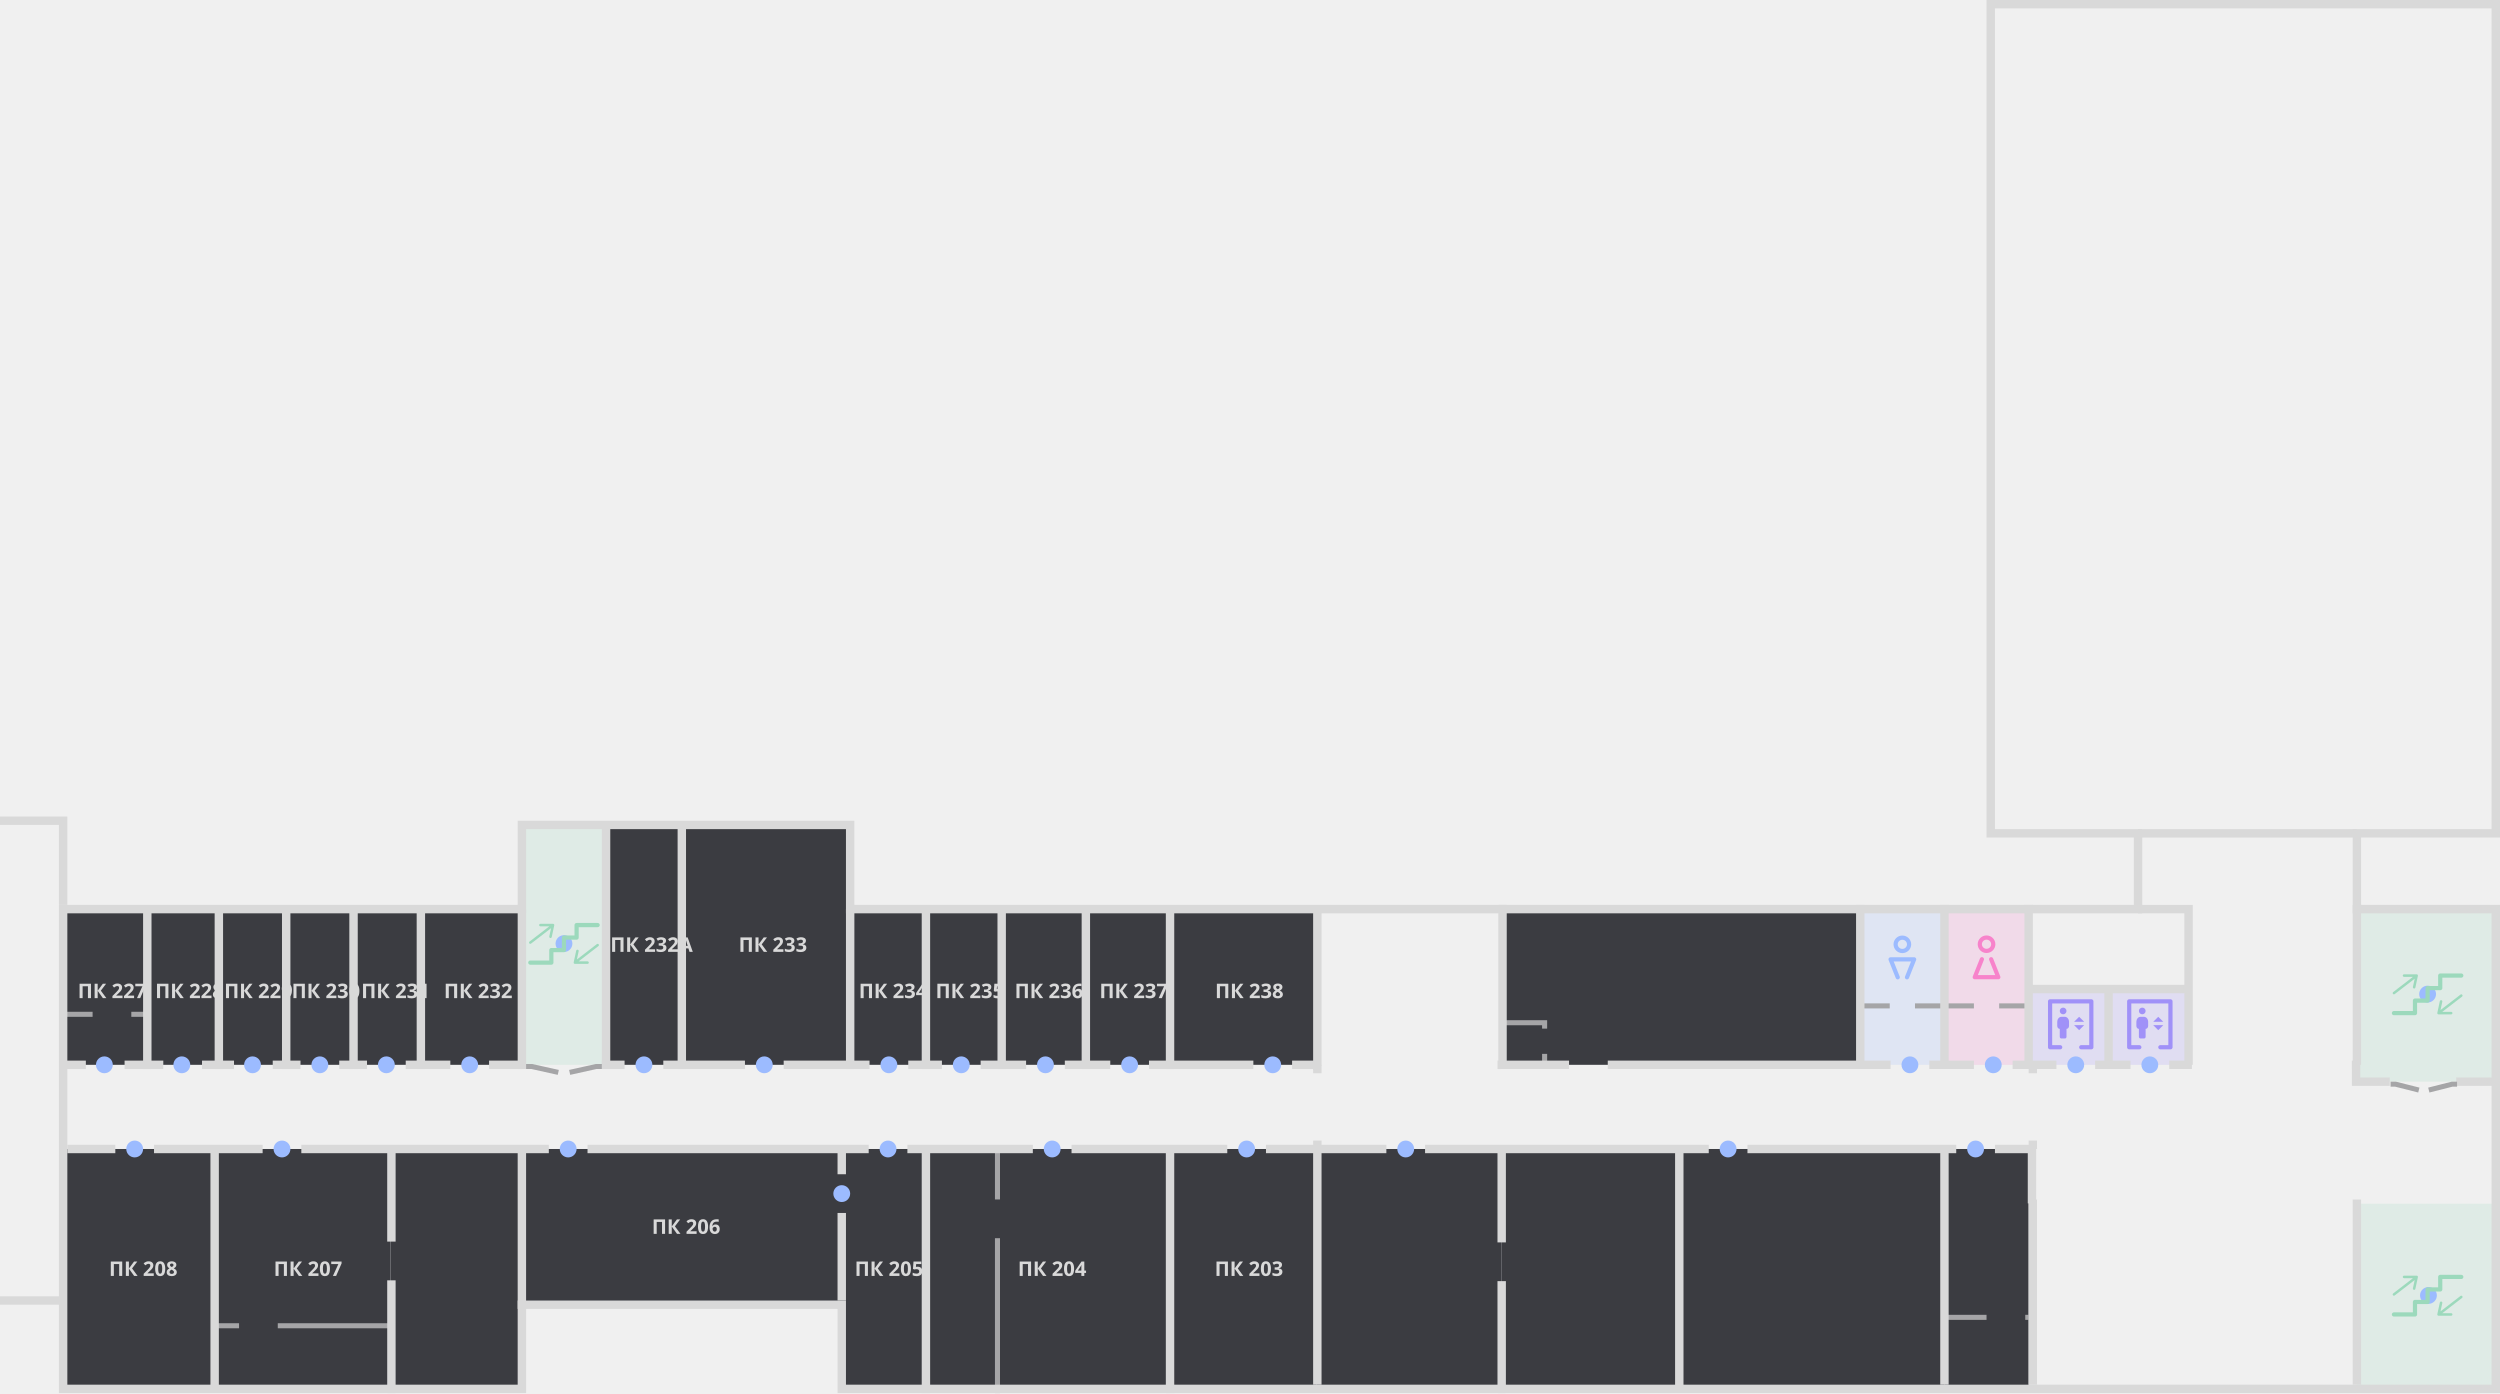
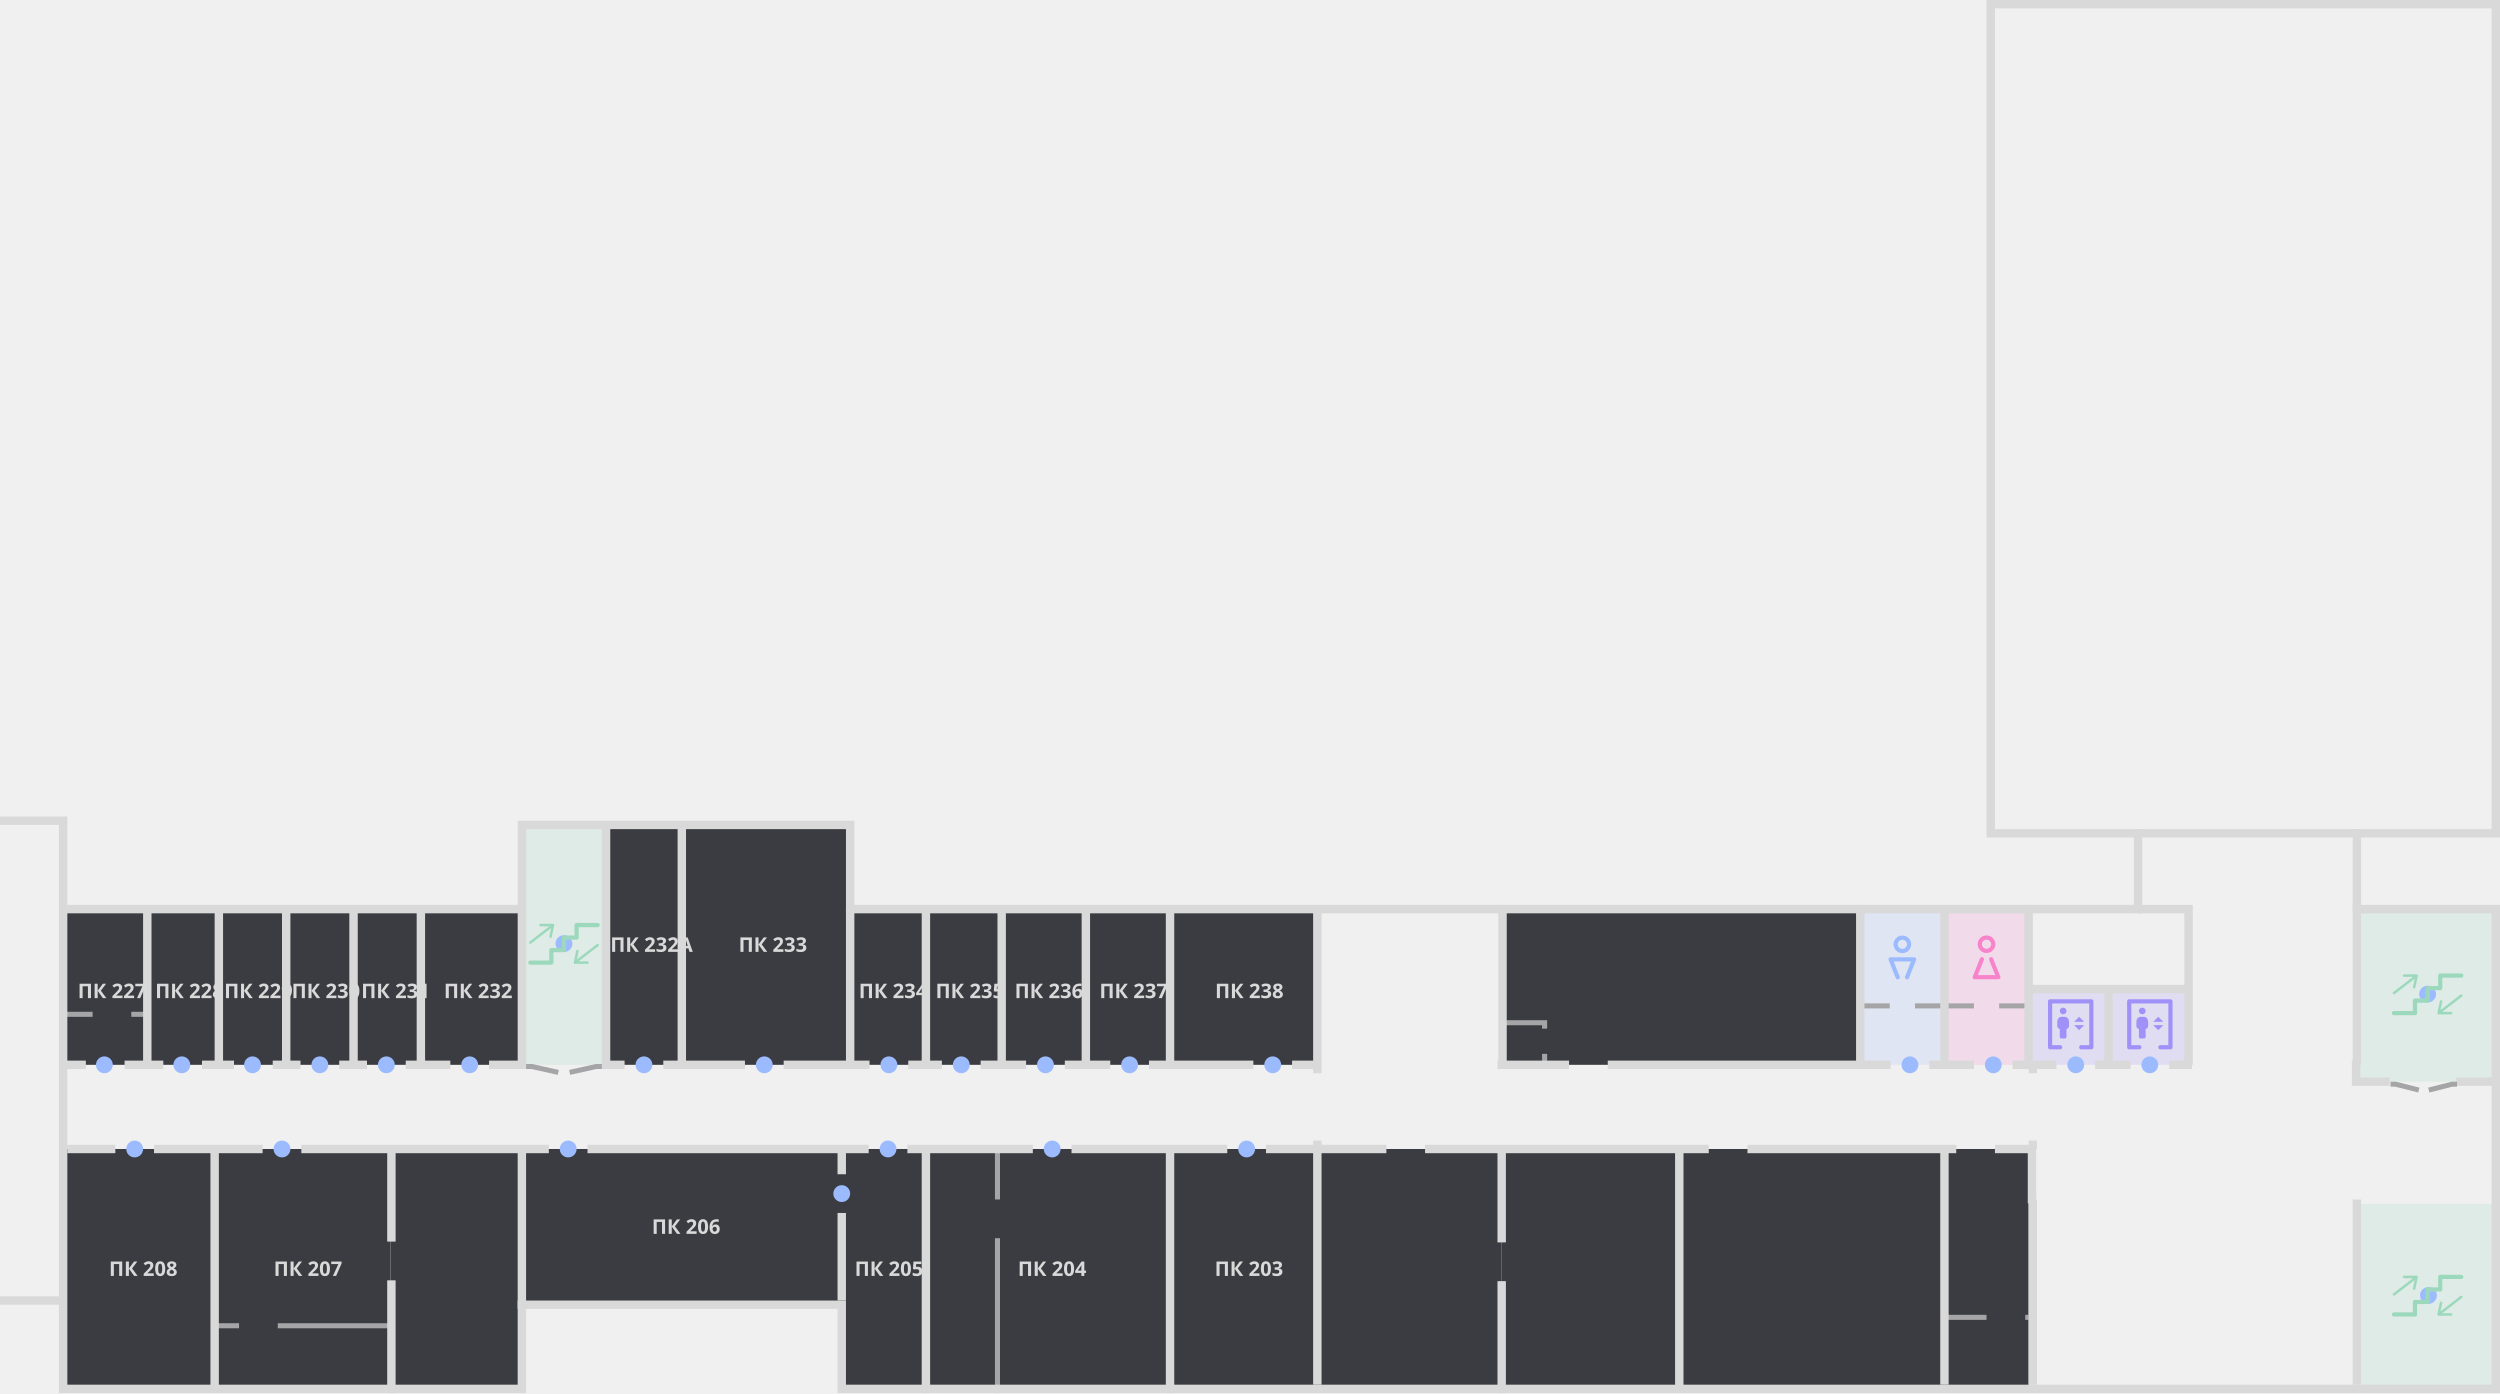
<svg xmlns="http://www.w3.org/2000/svg" width="2970" height="1655" viewBox="0 0 2970 1655" fill="none">
  <g id="PK-3-2" clip-path="url(#clip0_1_1584)">
    <g id="Spaces">
      <path id="pk-227" d="M175 1080H75V1265H175V1080Z" fill="#3B3C41" />
      <path id="pk-228" d="M260 1080H175V1265H260V1080Z" fill="#3B3C41" />
      <path id="pk-232a" d="M810 980H720V1265H810V980Z" fill="#3B3C41" />
      <path id="!pk-3-2-u-6" d="M2210 1079H1786V1265H2210V1079Z" fill="#3B3C41" />
      <path id="pk-3-2-wcm" opacity="0.2" d="M2310 1079H2210V1265H2310V1079Z" fill="#9CBBFF" />
      <path id="pk-3-2-wcw" opacity="0.2" d="M2410 1079H2310V1265H2410V1079Z" fill="#F783CB" />
      <path id="pk-3-2-lift-1" opacity="0.2" d="M2505 1175H2410V1265H2505V1175Z" fill="#A091F8" />
      <path id="pk-3-2-lift-2" opacity="0.2" d="M2505 1175H2600V1265H2505V1175Z" fill="#A091F8" />
      <path id="pk-3-2-stair-2" opacity="0.2" d="M2965 1080H2800V1285H2965V1080Z" fill="#9CD9BC" />
-       <path id="pk-3-2-stair-2_2" opacity="0.2" d="M2965 1430H2800V1650H2965V1430Z" fill="#9CD9BC" />
+       <path id="pk-3-2-stair-2-1" opacity="0.2" d="M2965 1430H2800V1650H2965V1430Z" fill="#9CD9BC" />
      <path id="pk-208" d="M255 1365H75V1650H255V1365Z" fill="#3B3C41" />
      <path id="pk-206" d="M1000 1365H620V1550H1000V1365Z" fill="#3B3C41" />
      <rect id="pk-238" x="1390" y="1080" width="175" height="185" fill="#3B3C41" />
      <rect id="pk-237" x="1290" y="1080" width="100" height="185" fill="#3B3C41" />
      <rect id="pk-236" x="1190" y="1080" width="100" height="185" fill="#3B3C41" />
      <rect id="pk-235" x="1100" y="1080" width="90" height="185" fill="#3B3C41" />
      <rect id="pk-234" x="1010" y="1080" width="90" height="185" fill="#3B3C41" />
      <rect id="pk-233" x="810" y="980" width="200" height="285" fill="#3B3C41" />
      <path id="pk-3-2-stair-1" opacity="0.2" d="M720 980H620V1265H720V980Z" fill="#9CD9BC" />
      <rect id="pk-232" x="500" y="1080" width="120" height="185" fill="#3B3C41" />
      <rect id="pk-231" x="420" y="1080" width="80" height="185" fill="#3B3C41" />
      <rect id="pk-230" x="340" y="1080" width="80" height="185" fill="#3B3C41" />
      <rect id="pk-229" x="260" y="1080" width="80" height="185" fill="#3B3C41" />
      <rect id="pk-207" x="254" y="1365" width="210" height="285" fill="#3B3C41" />
      <rect id="pk-205" x="999" y="1365" width="100" height="285" fill="#3B3C41" />
      <rect id="pk-204" x="1099" y="1365" width="290" height="285" fill="#3B3C41" />
      <rect id="pk-203" x="1389" y="1365" width="175" height="285" fill="#3B3C41" />
      <rect id="!pk-3-2-u-1" x="1564" y="1365" width="220" height="285" fill="#3B3C41" />
      <rect id="!pk-3-2-u-2" x="1784" y="1365" width="211" height="285" fill="#3B3C41" />
      <rect id="!pk-3-2-u-3" x="1995" y="1365" width="315" height="285" fill="#3B3C41" />
      <rect id="!pk-3-2-u-4" x="2310" y="1365" width="100" height="285" fill="#3B3C41" />
      <rect id="!pk-3-2-u-6_2" x="464" y="1365" width="155" height="285" fill="#3B3C41" />
    </g>
    <g id="Walls">
      <path id="Subtract" fill-rule="evenodd" clip-rule="evenodd" d="M2360 1568V1562H2310V1568H2360ZM2406 1568H2415V1562H2406V1568Z" fill="#A5A5A7" />
      <path id="Subtract_2" fill-rule="evenodd" clip-rule="evenodd" d="M110 1208V1202H75V1208H110ZM156 1208H175V1202H156V1208Z" fill="#A5A5A7" />
      <path id="Subtract_3" fill-rule="evenodd" clip-rule="evenodd" d="M1785 1218H1832V1222L1838 1222V1215V1212H1835H1785V1218ZM1838 1252H1832V1265H1838V1252Z" fill="#A5A5A7" />
      <path id="Subtract_4" fill-rule="evenodd" clip-rule="evenodd" d="M1182 1471V1655H1188V1471H1182ZM1182 1425H1188V1365H1182V1425Z" fill="#A5A5A7" />
      <path id="Subtract_5" fill-rule="evenodd" clip-rule="evenodd" d="M284 1578L284 1572H255V1578H284ZM330 1578H465V1572H330V1578Z" fill="#A5A5A7" />
      <path id="Subtract_6" fill-rule="evenodd" clip-rule="evenodd" d="M2245 1192H2210V1198H2245V1192ZM2275 1198H2310V1192H2275V1198Z" fill="#A5A5A7" />
      <path id="Subtract_7" fill-rule="evenodd" clip-rule="evenodd" d="M2345 1192H2310V1198H2345V1192ZM2375 1198H2410V1192H2375V1198Z" fill="#A5A5A7" />
      <path id="Vector 289" d="M175 1080V1270" stroke="#D9D9D9" stroke-width="10" />
      <path id="Vector 345" d="M500 1080V1270" stroke="#D9D9D9" stroke-width="10" />
      <path id="Vector 290" d="M260 1080V1270" stroke="#D9D9D9" stroke-width="10" />
      <path id="Vector 292" d="M620 1080V1270" stroke="#D9D9D9" stroke-width="10" />
      <path id="Vector 293" d="M720 980L720 1270" stroke="#D9D9D9" stroke-width="10" />
      <path id="Vector 295" d="M1190 1080V1270" stroke="#D9D9D9" stroke-width="10" />
      <path id="Vector 297" d="M1565 1076V1266" stroke="#D9D9D9" stroke-width="10" />
      <path id="Vector 301" d="M2210 1075V1265" stroke="#D9D9D9" stroke-width="10" />
      <path id="Vector 302" d="M2310 1075V1265" stroke="#D9D9D9" stroke-width="10" />
      <path id="Vector 303" d="M2410 1075V1265" stroke="#D9D9D9" stroke-width="10" />
      <path id="Vector 304" d="M2540 1080H2600V1265" stroke="#D9D9D9" stroke-width="10" />
      <path id="Vector 305" d="M2800 1265V1075" stroke="#D9D9D9" stroke-width="10" />
      <path id="Vector 307" d="M255 1650V1365" stroke="#D9D9D9" stroke-width="10" />
      <path id="Vector 309" d="M620 1365V1555" stroke="#D9D9D9" stroke-width="10" />
      <path id="Vector 311" d="M2540 990H2800" stroke="#D9D9D9" stroke-width="10" />
      <path id="Vector 324" d="M2600 1175H2410" stroke="#D9D9D9" stroke-width="10" />
      <path id="Vector 313" d="M1565 1645V1365" stroke="#D9D9D9" stroke-width="10" />
      <path id="Vector 315" d="M2310 1645V1365" stroke="#D9D9D9" stroke-width="10" />
      <path id="Vector 356" d="M1995 1363V1653" stroke="#D9D9D9" stroke-width="10" />
      <path id="Vector 317" d="M2415 1645V1425" stroke="#D9D9D9" stroke-width="10" />
      <path id="Vector 318" d="M2800 1645V1425" stroke="#D9D9D9" stroke-width="10" />
      <path id="Vector 325" d="M2505 1265V1175" stroke="#D9D9D9" stroke-width="10" />
      <path id="Vector 327" d="M75 1075V975H0M75 1545H1.2219e-06" stroke="#D9D9D9" stroke-width="10" />
      <path id="Subtract_8" fill-rule="evenodd" clip-rule="evenodd" d="M2420 1275V1265H2410V1275L2420 1275ZM2420 1355H2410V1365H2420V1355Z" fill="#D9D9D9" />
      <path id="Subtract_9" fill-rule="evenodd" clip-rule="evenodd" d="M2360 0H2365H2965H2970V5V990V995H2965H2805V1075H2965H2970V1080V1280V1430V1650V1655H2965H2910H2800H2410H2210H1710H1610H1110H1000H995V1650V1555H710H625V1650V1655H620H395H175H75H70V1650V1360V1270V1080V1075H75H165H260H425H615V980V975H620H710H1010H1015V980V1075H1110H1310H1510H1610H1710H1810H2210H2310H2410H2535V995H2365H2360V990V5V0ZM2370 10V985H2540H2545V990V1080V1085H2540H2410H2310H2210H1810H1710H1610H1510H1310H1110H1010H1005V1080V985H710H625V1080V1085H620H425H260H165H80V1270V1360V1645H175H395H615V1550V1545H620H710H1000H1005V1550V1645H1110H1610H1710H2210H2410H2800H2910H2960V1430V1280V1085H2800H2795V1080V990V985H2800H2960V10H2370Z" fill="#D9D9D9" />
      <path id="Vector 335" d="M1290 1080V1270" stroke="#D9D9D9" stroke-width="10" />
      <path id="Vector 332" d="M1010 1080V1270" stroke="#D9D9D9" stroke-width="10" />
      <path id="Vector 334" d="M1390 1080V1270" stroke="#D9D9D9" stroke-width="10" />
      <path id="Vector 336" d="M1100 1080V1270" stroke="#D9D9D9" stroke-width="10" />
      <path id="Vector 346" d="M340 1080V1270" stroke="#D9D9D9" stroke-width="10" />
      <path id="Vector 347" d="M420 1080V1270" stroke="#D9D9D9" stroke-width="10" />
      <path id="Vector 333" d="M810 980V1270" stroke="#D9D9D9" stroke-width="10" />
      <path id="Vector 359" d="M1390 1365V1655" stroke="#D9D9D9" stroke-width="10" />
      <path id="Vector 360" d="M1100 1365V1655" stroke="#D9D9D9" stroke-width="10" />
      <path id="Subtract_10" fill-rule="evenodd" clip-rule="evenodd" d="M1560 1355V1365H1570V1355H1560ZM1560 1275H1570V1265H1560V1275Z" fill="#D9D9D9" />
      <path id="Subtract_11" fill-rule="evenodd" clip-rule="evenodd" d="M1489 1270V1260H1390V1270H1489ZM1535 1270H1565V1260H1535V1270Z" fill="#D9D9D9" />
      <path id="Subtract_12" fill-rule="evenodd" clip-rule="evenodd" d="M1319 1270L1319 1260H1290V1270H1319ZM1365 1270H1390V1260H1365V1270Z" fill="#D9D9D9" />
      <path id="Subtract_13" fill-rule="evenodd" clip-rule="evenodd" d="M1219 1270L1219 1260H1190V1270H1219ZM1265 1270H1290V1260H1265V1270Z" fill="#D9D9D9" />
      <path id="Subtract_14" fill-rule="evenodd" clip-rule="evenodd" d="M1119 1270L1119 1260H1100V1270H1119ZM1165 1270H1190V1260H1165V1270Z" fill="#D9D9D9" />
      <path id="Subtract_15" fill-rule="evenodd" clip-rule="evenodd" d="M1033 1270L1033 1260H1010V1270H1033ZM1079 1270H1100V1260H1079V1270Z" fill="#D9D9D9" />
      <path id="Subtract_16" fill-rule="evenodd" clip-rule="evenodd" d="M885 1270V1260H810V1270H885ZM931 1270H1010V1260H931V1270Z" fill="#D9D9D9" />
      <path id="Subtract_17" fill-rule="evenodd" clip-rule="evenodd" d="M742 1270L742 1260H715V1270H742ZM788 1270H810V1260H788V1270Z" fill="#D9D9D9" />
      <path id="Subtract_18" fill-rule="evenodd" clip-rule="evenodd" d="M535 1270V1260H500V1270H535ZM581 1270H620V1260H581V1270Z" fill="#D9D9D9" />
      <path id="Subtract_19" fill-rule="evenodd" clip-rule="evenodd" d="M436 1270L436 1260H420V1270H436ZM482 1270H500V1260H482V1270Z" fill="#D9D9D9" />
      <path id="Subtract_20" fill-rule="evenodd" clip-rule="evenodd" d="M357 1270L357 1260H340V1270H357ZM403 1270H420V1260H403V1270Z" fill="#D9D9D9" />
      <path id="Subtract_21" fill-rule="evenodd" clip-rule="evenodd" d="M278 1270L278 1260H260V1270H278ZM324 1270H340V1260H324V1270Z" fill="#D9D9D9" />
      <path id="Subtract_22" fill-rule="evenodd" clip-rule="evenodd" d="M194 1270L194 1260H175V1270H194ZM240 1270H260V1260H240V1270Z" fill="#D9D9D9" />
      <path id="Subtract_23" fill-rule="evenodd" clip-rule="evenodd" d="M102 1270L102 1260H75V1270H102ZM148 1270H175V1260H148V1270Z" fill="#D9D9D9" />
      <path id="Subtract_24" fill-rule="evenodd" clip-rule="evenodd" d="M460 1521V1655H470V1521H460ZM460 1475H470V1365H460V1475Z" fill="#D9D9D9" />
      <path id="Subtract_25" fill-rule="evenodd" clip-rule="evenodd" d="M1005 1395V1365H995V1395H1005ZM1005 1441H995V1545H1005V1441Z" fill="#D9D9D9" />
      <path id="Subtract_26" fill-rule="evenodd" clip-rule="evenodd" d="M1779 1522V1655H1789V1522H1779ZM1779 1476H1789V1365H1779V1476Z" fill="#D9D9D9" />
      <path id="Subtract_27" fill-rule="evenodd" clip-rule="evenodd" d="M2324 1370V1360H2075.98V1370H2324ZM2370 1370H2408.99V1429.65H2418.99V1365V1360H2413.99H2370V1370ZM2030 1360V1370H1692.98V1360H2030ZM1647 1370V1360H1503.98V1370H1647ZM1458 1360V1370H1272.98V1360H1458ZM1227 1370V1360H1077.98V1370H1227ZM1032 1360V1370H932.631H697.98V1360H932.631H1032ZM652 1370V1360H357.98V1370H652ZM312 1360V1370H182.98L182.98 1360H312ZM137 1370V1360H80V1370H137Z" fill="#D9D9D9" />
      <path id="Subtract_28" fill-rule="evenodd" clip-rule="evenodd" d="M1780.01 1260.02V1075H1790.01V1260H1864.02V1270H1785.03H1785.01L1779.02 1270.03L1779.02 1260.03L1780.01 1260.02ZM1569.02 1260.96L1569.02 1270.96L1560.04 1271L1560 1261L1569.02 1260.96ZM1910.02 1270V1260H2246.02V1270H1910.02ZM2292.02 1270H2345.02V1260H2292.02V1270ZM2604 1270H2577.02V1260H2604V1270ZM2794 1270H2794.02V1285V1290H2799.02H2839V1280H2804.02V1265V1260H2799.02H2794V1270ZM2531.02 1260V1270H2489.02V1260H2531.02ZM2443.02 1260V1270H2391.02V1260H2443.02ZM2918 1290H2963.02V1280H2918V1290Z" fill="#D9D9D9" />
    </g>
    <g id="Textes">
      <text id="text 19" fill="#D9D9D9" xml:space="preserve" style="white-space: pre" font-family="GothamSSm" font-size="24" font-weight="bold" letter-spacing="0em">
        <tspan x="92.371" y="1185.8">ПК 227</tspan>
      </text>
      <text id="text 20" fill="#D9D9D9" xml:space="preserve" style="white-space: pre" font-family="GothamSSm" font-size="24" font-weight="bold" letter-spacing="0em">
        <tspan x="184.367" y="1185.8">ПК 228</tspan>
      </text>
      <text id="text 38" fill="#D9D9D9" xml:space="preserve" style="white-space: pre" font-family="GothamSSm" font-size="24" font-weight="bold" letter-spacing="0em">
        <tspan x="266.297" y="1185.8">ПК 229</tspan>
      </text>
      <text id="text 39" fill="#D9D9D9" xml:space="preserve" style="white-space: pre" font-family="GothamSSm" font-size="24" font-weight="bold" letter-spacing="0em">
        <tspan x="346.457" y="1185.8">ПК 230</tspan>
      </text>
      <text id="text 40" fill="#D9D9D9" xml:space="preserve" style="white-space: pre" font-family="GothamSSm" font-size="24" font-weight="bold" letter-spacing="0em">
        <tspan x="429.141" y="1185.8">ПК 231</tspan>
      </text>
      <text id="text 41" fill="#D9D9D9" xml:space="preserve" style="white-space: pre" font-family="GothamSSm" font-size="24" font-weight="bold" letter-spacing="0em">
        <tspan x="527.383" y="1185.8">ПК 232</tspan>
      </text>
      <text id="text 23" fill="#D9D9D9" xml:space="preserve" style="white-space: pre" font-family="GothamSSm" font-size="24" font-weight="bold" letter-spacing="0em">
        <tspan x="725.027" y="1130.8">ПК 232A</tspan>
      </text>
      <text id="text 42" fill="#D9D9D9" xml:space="preserve" style="white-space: pre" font-family="GothamSSm" font-size="24" font-weight="bold" letter-spacing="0em">
        <tspan x="877.477" y="1130.8">ПК 233</tspan>
      </text>
      <text id="text 24" fill="#D9D9D9" xml:space="preserve" style="white-space: pre" font-family="GothamSSm" font-size="24" font-weight="bold" letter-spacing="0em">
        <tspan x="1020.23" y="1185.8">ПК 234</tspan>
      </text>
      <text id="text 43" fill="#D9D9D9" xml:space="preserve" style="white-space: pre" font-family="GothamSSm" font-size="24" font-weight="bold" letter-spacing="0em">
        <tspan x="1111.45" y="1185.8">ПК 235</tspan>
      </text>
      <text id="text 44" fill="#D9D9D9" xml:space="preserve" style="white-space: pre" font-family="GothamSSm" font-size="24" font-weight="bold" letter-spacing="0em">
        <tspan x="1205.4" y="1185.8">ПК 236</tspan>
      </text>
      <text id="text 45" fill="#D9D9D9" xml:space="preserve" style="white-space: pre" font-family="GothamSSm" font-size="24" font-weight="bold" letter-spacing="0em">
        <tspan x="1306.12" y="1185.8">ПК 237</tspan>
      </text>
      <text id="text 46" fill="#D9D9D9" xml:space="preserve" style="white-space: pre" font-family="GothamSSm" font-size="24" font-weight="bold" letter-spacing="0em">
        <tspan x="1443.5" y="1185.8">ПК 238</tspan>
      </text>
      <text id="text 29" fill="#D9D9D9" xml:space="preserve" style="white-space: pre" font-family="GothamSSm" font-size="24" font-weight="bold" letter-spacing="0em">
        <tspan x="129.477" y="1515.8">ПК 208</tspan>
      </text>
      <text id="text 30" fill="#D9D9D9" xml:space="preserve" style="white-space: pre" font-family="GothamSSm" font-size="24" font-weight="bold" letter-spacing="0em">
        <tspan x="325.156" y="1515.8">ПК 207</tspan>
      </text>
      <text id="text 31" fill="#D9D9D9" xml:space="preserve" style="white-space: pre" font-family="GothamSSm" font-size="24" font-weight="bold" letter-spacing="0em">
        <tspan x="774.383" y="1465.8">ПК 206</tspan>
      </text>
      <text id="text 47" fill="#D9D9D9" xml:space="preserve" style="white-space: pre" font-family="GothamSSm" font-size="24" font-weight="bold" letter-spacing="0em">
        <tspan x="1015.38" y="1515.8">ПК 205</tspan>
      </text>
      <text id="text 35" fill="#D9D9D9" xml:space="preserve" style="white-space: pre" font-family="GothamSSm" font-size="24" font-weight="bold" letter-spacing="0em">
        <tspan x="1209.21" y="1515.8">ПК 204</tspan>
      </text>
      <text id="text 48" fill="#D9D9D9" xml:space="preserve" style="white-space: pre" font-family="GothamSSm" font-size="24" font-weight="bold" letter-spacing="0em">
        <tspan x="1443.05" y="1515.8">ПК 203</tspan>
      </text>
    </g>
    <g id="Entrances">
      <circle id="1" cx="124" cy="1265" r="10" fill="#9CBBFF" />
      <circle id="2" cx="216" cy="1265" r="10" fill="#9CBBFF" />
      <circle id="3" cx="300" cy="1265" r="10" fill="#9CBBFF" />
      <circle id="4" cx="380" cy="1265" r="10" fill="#9CBBFF" />
      <circle id="5" cx="459" cy="1265" r="10" fill="#9CBBFF" />
      <circle id="6" cx="558" cy="1265" r="10" fill="#9CBBFF" />
      <circle id="7" cx="765" cy="1265" r="10" fill="#9CBBFF" />
      <circle id="8" cx="908" cy="1265" r="10" fill="#9CBBFF" />
      <circle id="9" cx="1056" cy="1265" r="10" fill="#9CBBFF" />
      <circle id="10" cx="1142" cy="1265" r="10" fill="#9CBBFF" />
      <circle id="11" cx="1242" cy="1265" r="10" fill="#9CBBFF" />
      <circle id="12" cx="1342" cy="1265" r="10" fill="#9CBBFF" />
      <circle id="13" cx="1512" cy="1265" r="10" fill="#9CBBFF" />
      <circle id="15" cx="2269" cy="1265" r="10" fill="#9CBBFF" />
      <circle id="16" cx="2368" cy="1265" r="10" fill="#9CBBFF" />
      <circle id="17" cx="2466" cy="1265" r="10" fill="#9CBBFF" />
      <circle id="18" cx="2554" cy="1265" r="10" fill="#9CBBFF" />
-       <circle id="!19" cx="2347" cy="1365" r="10" fill="#9CBBFF" />
-       <circle id="!20" cx="2053" cy="1365" r="10" fill="#9CBBFF" />
-       <circle id="!21" cx="1670" cy="1365" r="10" fill="#9CBBFF" />
      <circle id="22" cx="1481" cy="1365" r="10" fill="#9CBBFF" />
      <circle id="23" cx="1250" cy="1365" r="10" fill="#9CBBFF" />
      <circle id="24" cx="1055" cy="1365" r="10" fill="#9CBBFF" />
      <circle id="25" cx="675" cy="1365" r="10" fill="#9CBBFF" />
      <circle id="26" cx="335" cy="1365" r="10" fill="#9CBBFF" />
      <circle id="27" cx="160" cy="1365" r="10" fill="#9CBBFF" />
      <circle id="!29" cx="1000" cy="1418" r="10" fill="#9CBBFF" />
      <circle id="31" cx="670" cy="1121" r="10" fill="#9CBBFF" />
      <circle id="32" cx="2884" cy="1181" r="10" fill="#9CBBFF" />
      <circle id="33" cx="2885" cy="1539" r="10" fill="#9CBBFF" />
    </g>
    <g id="Icons">
      <g id="Doors">
        <path id="Vector 301_2" d="M676.75 1274L708.25 1267H715" stroke="#A5A5A7" stroke-width="6" />
        <path id="Vector 302_2" d="M663.25 1274L631.75 1267H625" stroke="#A5A5A7" stroke-width="6" />
      </g>
      <g id="Doors_2">
        <path id="Vector 301_3" d="M2885.42 1295L2913.07 1288H2919" stroke="#A5A5A7" stroke-width="6" />
        <path id="Vector 302_3" d="M2873.58 1295L2845.93 1288H2840" stroke="#A5A5A7" stroke-width="6" />
      </g>
      <g id="Stair">
        <g id="Stair frame">
          <path id="Vector 152" d="M710 1098.98H685V1113.85H670V1128.71H655V1143.58H630" stroke="#9CD9BC" stroke-width="5" stroke-linecap="round" stroke-linejoin="round" />
          <path id="Vector 154" d="M642 1098.98H657M657 1098.98L654 1112.86M657 1098.98L630 1119.79" stroke="#9CD9BC" stroke-width="3" stroke-linecap="round" stroke-linejoin="round" />
          <path id="Vector 155" d="M698 1143.58H683M683 1143.58L686 1129.7M683 1143.58L710 1122.77" stroke="#9CD9BC" stroke-width="3" stroke-linecap="round" stroke-linejoin="round" />
        </g>
      </g>
      <g id="Stair_2">
        <g id="Stair frame_2">
          <path id="Vector 152_2" d="M2924 1158.98H2899V1173.85H2884V1188.71H2869V1203.58H2844" stroke="#9CD9BC" stroke-width="5" stroke-linecap="round" stroke-linejoin="round" />
          <path id="Vector 154_2" d="M2856 1158.98H2871M2871 1158.98L2868 1172.86M2871 1158.98L2844 1179.79" stroke="#9CD9BC" stroke-width="3" stroke-linecap="round" stroke-linejoin="round" />
          <path id="Vector 155_2" d="M2912 1203.58H2897M2897 1203.58L2900 1189.7M2897 1203.58L2924 1182.77" stroke="#9CD9BC" stroke-width="3" stroke-linecap="round" stroke-linejoin="round" />
        </g>
      </g>
      <g id="Stair_3">
        <g id="Stair frame_3">
          <path id="Vector 152_3" d="M2924 1516.98H2899V1531.85H2884V1546.71H2869V1561.58H2844" stroke="#9CD9BC" stroke-width="5" stroke-linecap="round" stroke-linejoin="round" />
          <path id="Vector 154_3" d="M2856 1516.98H2871M2871 1516.98L2868 1530.86M2871 1516.98L2844 1537.79" stroke="#9CD9BC" stroke-width="3" stroke-linecap="round" stroke-linejoin="round" />
          <path id="Vector 155_3" d="M2912 1561.58H2897M2897 1561.58L2900 1547.7M2897 1561.58L2924 1540.77" stroke="#9CD9BC" stroke-width="3" stroke-linecap="round" stroke-linejoin="round" />
        </g>
      </g>
      <g id="Elevator">
        <g id="Vector">
          <path d="M2476 1213.91L2470 1207.96L2464 1213.91H2476Z" fill="#A091F8" />
          <path d="M2476 1217.87L2470 1223.82L2464 1217.87H2476Z" fill="#A091F8" />
          <path d="M2458 1213.91C2458 1210.93 2456 1207.96 2453 1207.96H2449C2446 1207.96 2444 1210.93 2444 1213.91V1218.86C2444 1220.84 2445.5 1222.33 2447 1222.33V1231.74C2447 1233.33 2448.33 1233.73 2449 1233.73H2453C2453.67 1233.73 2455 1233.33 2455 1231.74V1222.33C2456.5 1222.33 2458 1220.84 2458 1218.86V1213.91Z" fill="#A091F8" />
          <path d="M2455 1201.02C2455 1203.21 2453.21 1204.99 2451 1204.99C2448.79 1204.99 2447 1203.21 2447 1201.02C2447 1198.83 2448.79 1197.06 2451 1197.06C2453.21 1197.06 2455 1198.83 2455 1201.02Z" fill="#A091F8" />
        </g>
        <path id="Vector 201" d="M2447.5 1244.13H2435.5V1189.63H2484.5V1244.13H2472.5" stroke="#A091F8" stroke-width="5" stroke-linecap="round" stroke-linejoin="round" />
      </g>
      <g id="Elevator_2">
        <g id="Vector_2">
          <path d="M2570 1213.91L2564 1207.96L2558 1213.91H2570Z" fill="#A091F8" />
          <path d="M2570 1217.87L2564 1223.82L2558 1217.87H2570Z" fill="#A091F8" />
          <path d="M2552 1213.91C2552 1210.93 2550 1207.96 2547 1207.96H2543C2540 1207.96 2538 1210.93 2538 1213.91V1218.86C2538 1220.84 2539.5 1222.33 2541 1222.33V1231.74C2541 1233.33 2542.33 1233.73 2543 1233.73H2547C2547.67 1233.73 2549 1233.33 2549 1231.74V1222.33C2550.5 1222.33 2552 1220.84 2552 1218.86V1213.91Z" fill="#A091F8" />
          <path d="M2549 1201.02C2549 1203.21 2547.21 1204.99 2545 1204.99C2542.79 1204.99 2541 1203.21 2541 1201.02C2541 1198.83 2542.79 1197.06 2545 1197.06C2547.21 1197.06 2549 1198.83 2549 1201.02Z" fill="#A091F8" />
        </g>
        <path id="Vector 201_2" d="M2541.5 1244.13H2529.5V1189.63H2578.5V1244.13H2566.5" stroke="#A091F8" stroke-width="5" stroke-linecap="round" stroke-linejoin="round" />
      </g>
      <g id="Men">
        <g id="Group 6">
          <path id="Vector 200" d="M2265.5 1161.02L2274 1139.71H2246L2254.5 1161.02" stroke="#9CBBFF" stroke-width="5" stroke-linecap="round" stroke-linejoin="round" />
          <ellipse id="Ellipse 9" cx="2260" cy="1121.87" rx="8" ry="7.928" stroke="#9CBBFF" stroke-width="5" stroke-linecap="round" stroke-linejoin="round" />
        </g>
      </g>
      <g id="Woman">
        <g id="Group 5">
          <path id="Vector 200_2" d="M2365.5 1139.58L2374 1160.89H2346L2354.5 1139.58" stroke="#F783CB" stroke-width="5" stroke-linecap="round" stroke-linejoin="round" />
          <ellipse id="Ellipse 9_2" cx="2360" cy="1121.74" rx="8" ry="7.928" stroke="#F783CB" stroke-width="5" stroke-linecap="round" stroke-linejoin="round" />
        </g>
      </g>
    </g>
  </g>
  <defs>
    <clipPath id="clip0_1_1584">
      <rect width="2970" height="1655" fill="white" />
    </clipPath>
  </defs>
</svg>
